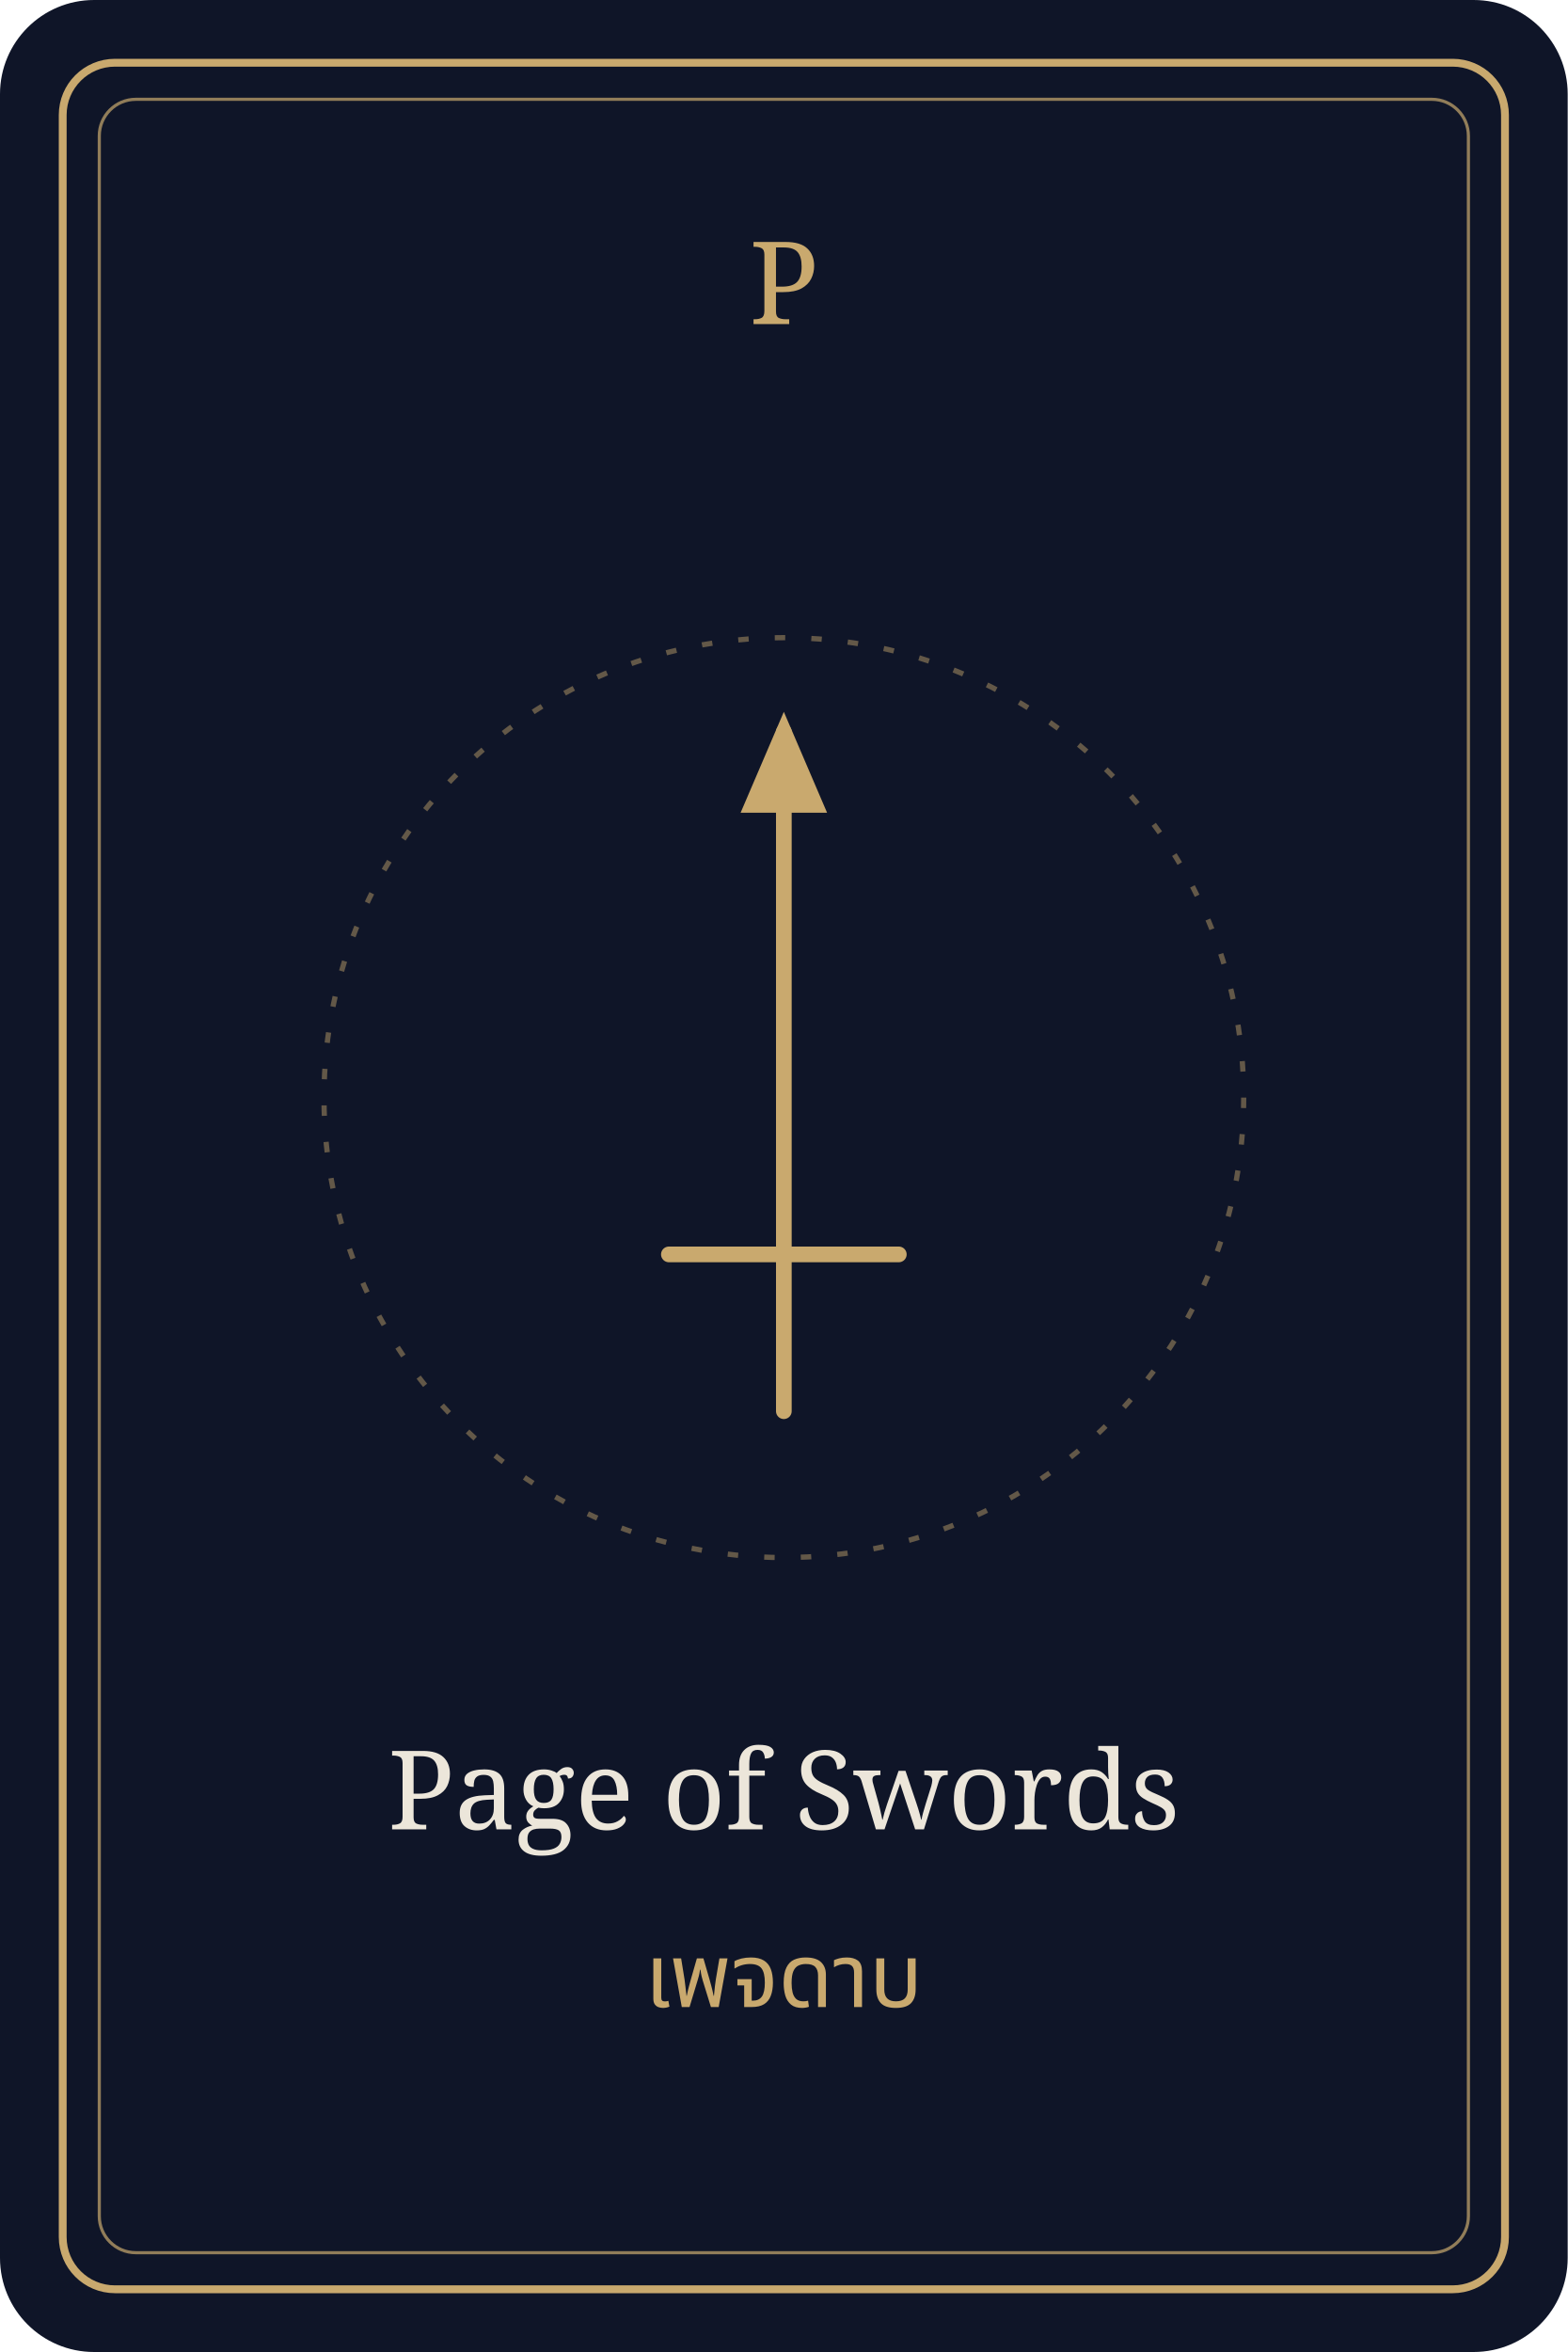
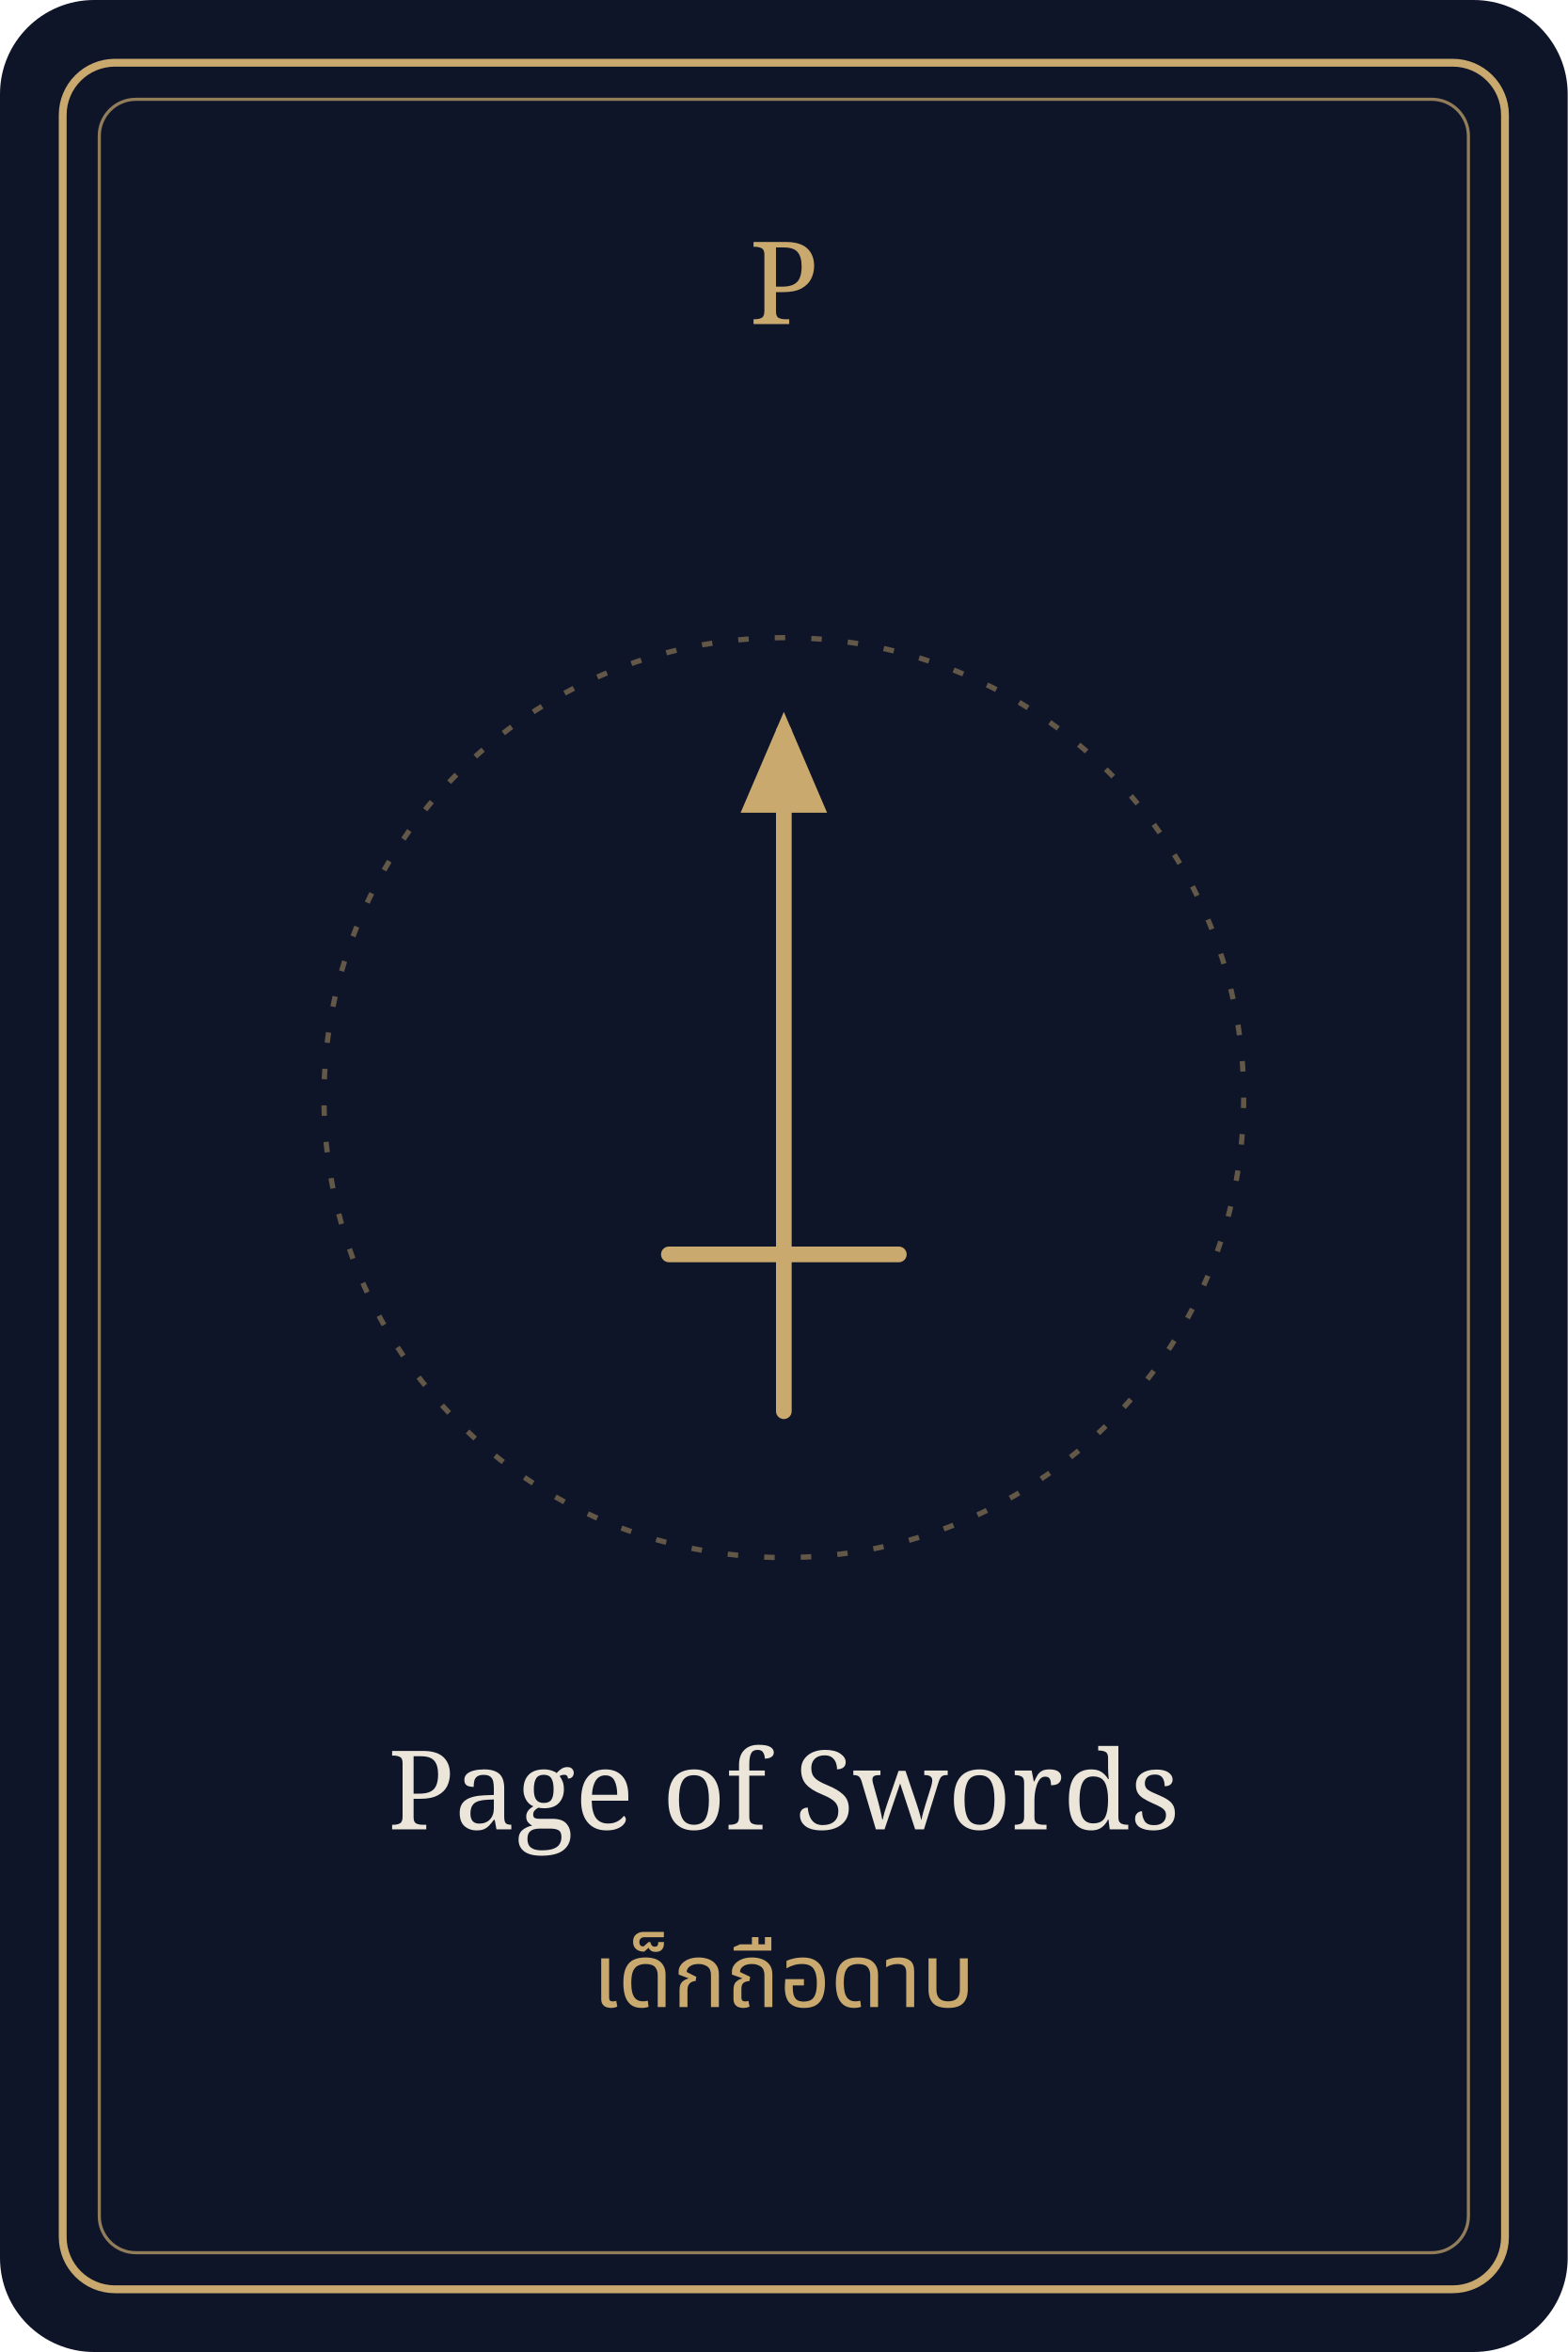
<svg xmlns="http://www.w3.org/2000/svg" viewBox="0 0 300 450">
  <rect width="300" height="450" rx="18" fill="#0f1528" />
  <rect x="12" y="12" width="276" height="426" rx="10" fill="none" stroke="#c9a96e" stroke-width="1.5" />
  <rect x="19" y="19" width="262" height="412" rx="7" fill="none" stroke="#c9a96e" stroke-width=".6" opacity=".7" />
  <text x="150" y="62" text-anchor="middle" fill="#c9a96e" font-family="Georgia,serif" font-size="22" letter-spacing="3">P</text>
  <g fill="none" stroke="#c9a96e" stroke-width="1" opacity=".45">
    <circle cx="150" cy="210" r="88" stroke-dasharray="2 5" />
  </g>
  <g fill="none" stroke="#c9a96e" stroke-width="3" stroke-linecap="round">
    <path d="M150 140v100" />
    <path d="M150 140l-6 14h12z" fill="#c9a96e" />
    <line x1="128" y1="240" x2="172" y2="240" />
    <line x1="150" y1="240" x2="150" y2="270" />
  </g>
  <text x="150" y="350" text-anchor="middle" fill="#ece6da" font-family="Georgia,serif" font-size="21">Page of Swords</text>
-   <text x="150" y="384" text-anchor="middle" fill="#c9a96e" font-family="'Noto Sans Thai','IBM Plex Sans Thai',sans-serif" font-size="17">เพจดาบ</text>
+   <text x="150" y="384" text-anchor="middle" fill="#c9a96e" font-family="'Noto Sans Thai','IBM Plex Sans Thai',sans-serif" font-size="17">เด็กถือดาบ</text>
</svg>
